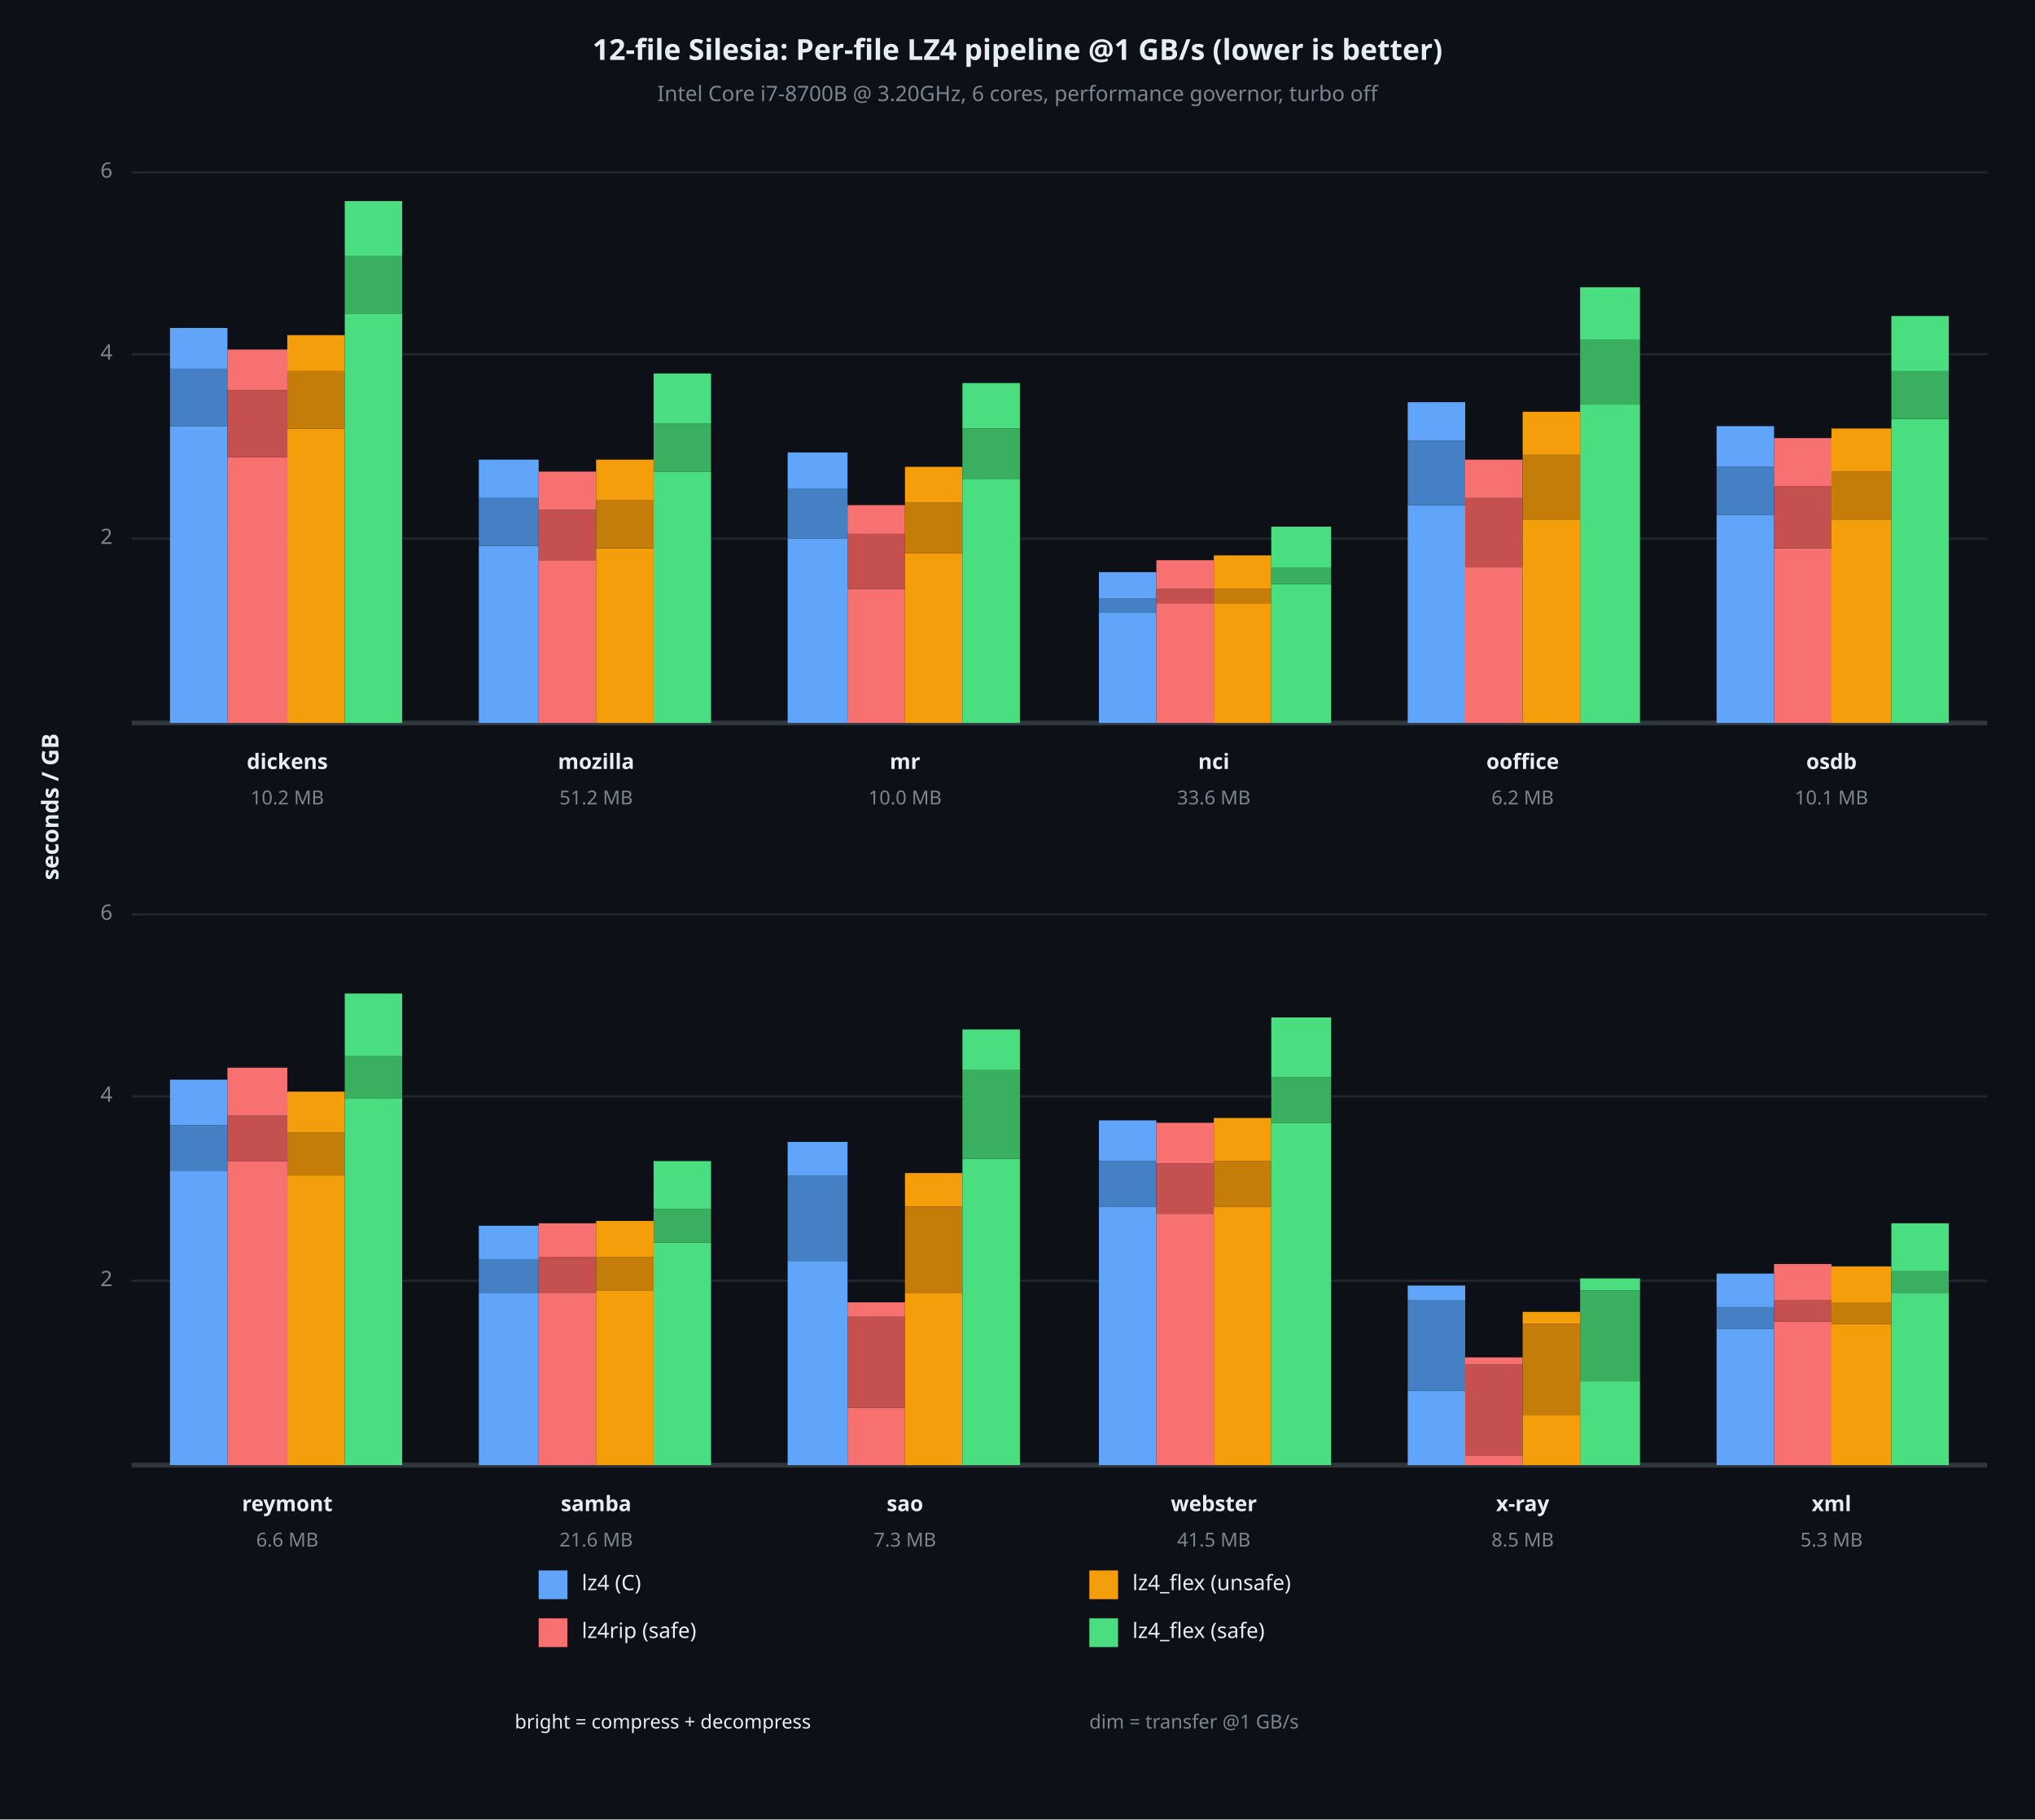
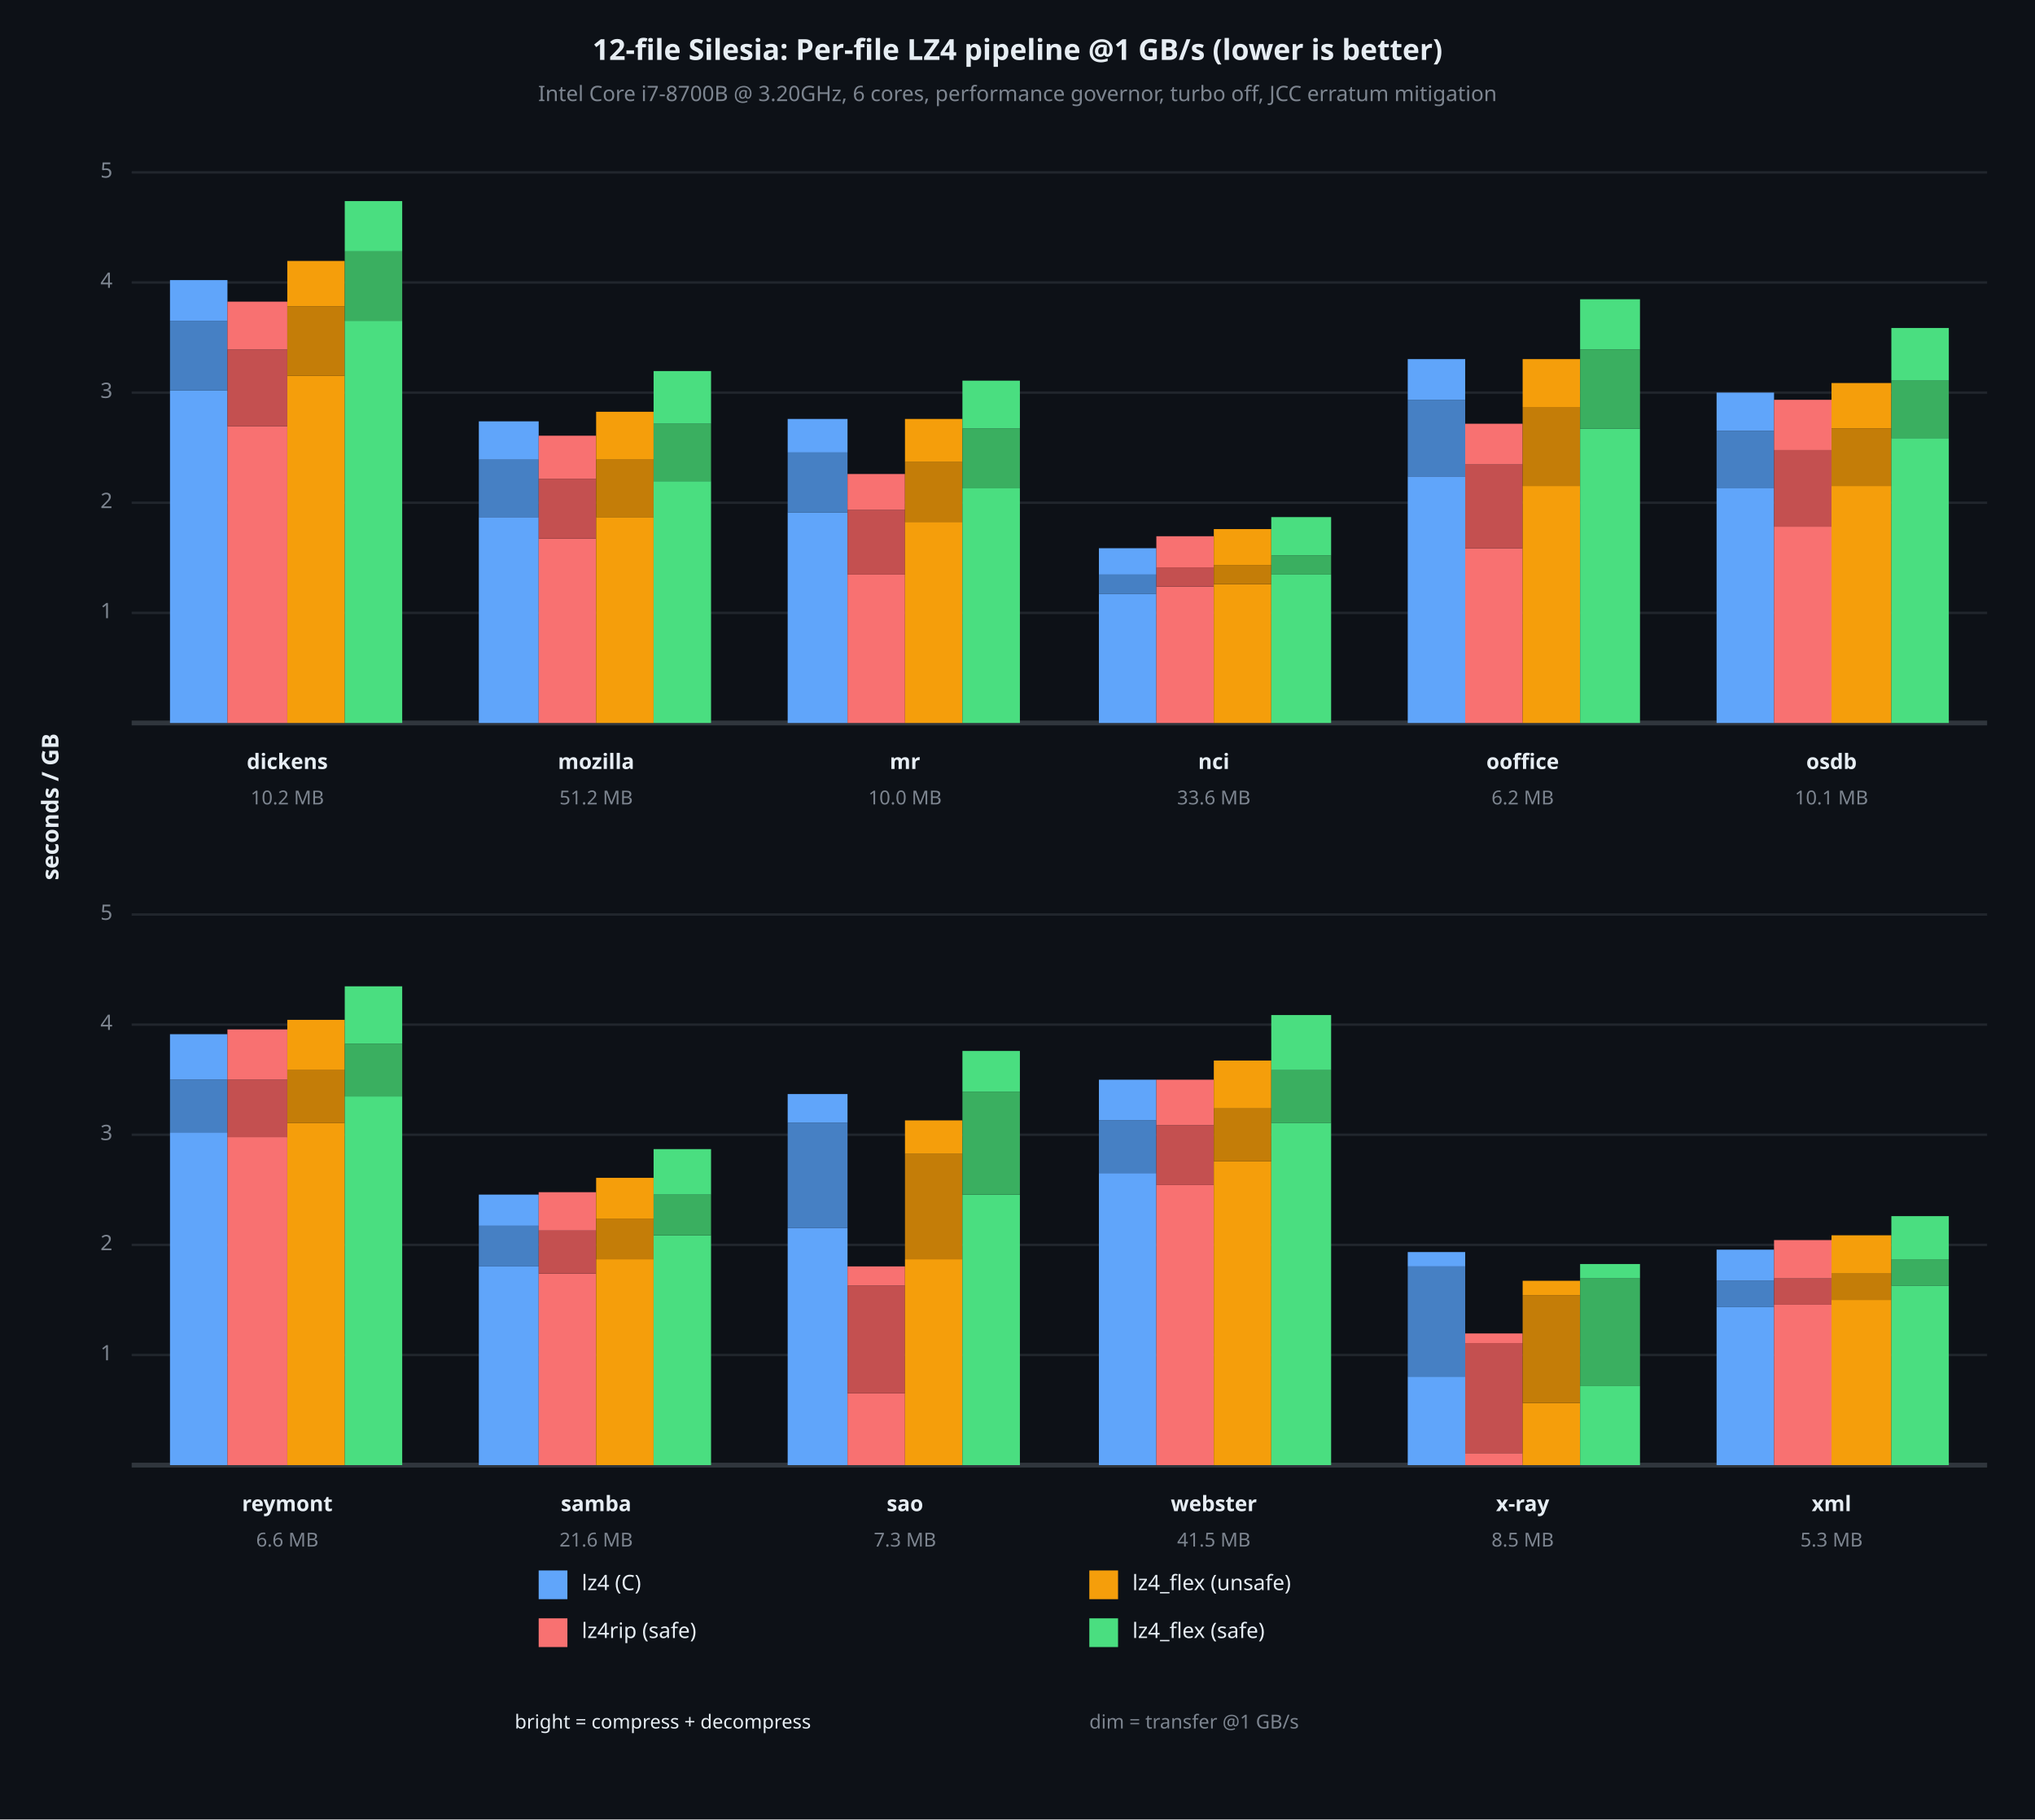
<svg xmlns="http://www.w3.org/2000/svg" viewBox="0 0 850 760" font-family="system-ui, -apple-system, sans-serif">
  <rect x="0" y="0" width="850" height="760" opacity="1" fill="#0D1117" stroke="none" />
  <text x="425" y="22" dy="0.5ex" text-anchor="middle" font-family="sans-serif" font-size="12.097" opacity="1" fill="#E6EDF3" font-weight="bold">
12-file Silesia: Per-file LZ4 pipeline @1 GB/s (lower is better)
</text>
  <text x="425" y="40" dy="0.5ex" text-anchor="middle" font-family="sans-serif" font-size="8.871" opacity="1" fill="#7D8590">
- Intel Core i7-8700B @ 3.20GHz, 6 cores, performance governor, turbo off
+ Intel Core i7-8700B @ 3.20GHz, 6 cores, performance governor, turbo off, JCC erratum mitigation
</text>
  <text x="22" y="337" dy="0.5ex" text-anchor="middle" font-family="sans-serif" font-size="9.677" opacity="1" fill="#E6EDF3" font-weight="bold" transform="rotate(270, 22, 337)">
seconds / GB
</text>
-   <polyline fill="none" opacity="1" stroke="#21262D" stroke-width="1" points="55,225 830,225 " />
-   <text x="47" y="225" dy="0.5ex" text-anchor="end" font-family="sans-serif" font-size="8.871" opacity="1" fill="#7D8590">
+   <polyline fill="none" opacity="1" stroke="#21262D" stroke-width="1" points="55,256 830,256 " />
+   <text x="47" y="256" dy="0.5ex" text-anchor="end" font-family="sans-serif" font-size="8.871" opacity="1" fill="#7D8590">
+ 1
+ </text>
+   <polyline fill="none" opacity="1" stroke="#21262D" stroke-width="1" points="55,210 830,210 " />
+   <text x="47" y="210" dy="0.5ex" text-anchor="end" font-family="sans-serif" font-size="8.871" opacity="1" fill="#7D8590">
2
</text>
-   <polyline fill="none" opacity="1" stroke="#21262D" stroke-width="1" points="55,148 830,148 " />
-   <text x="47" y="148" dy="0.5ex" text-anchor="end" font-family="sans-serif" font-size="8.871" opacity="1" fill="#7D8590">
+   <polyline fill="none" opacity="1" stroke="#21262D" stroke-width="1" points="55,164 830,164 " />
+   <text x="47" y="164" dy="0.5ex" text-anchor="end" font-family="sans-serif" font-size="8.871" opacity="1" fill="#7D8590">
+ 3
+ </text>
+   <polyline fill="none" opacity="1" stroke="#21262D" stroke-width="1" points="55,118 830,118 " />
+   <text x="47" y="118" dy="0.5ex" text-anchor="end" font-family="sans-serif" font-size="8.871" opacity="1" fill="#7D8590">
4
</text>
  <polyline fill="none" opacity="1" stroke="#21262D" stroke-width="1" points="55,72 830,72 " />
  <text x="47" y="72" dy="0.5ex" text-anchor="end" font-family="sans-serif" font-size="8.871" opacity="1" fill="#7D8590">
- 6
+ 5
</text>
  <polyline fill="none" opacity="1" stroke="#30363D" stroke-width="2" points="55,302 830,302 " />
-   <rect x="71" y="178" width="24" height="124" opacity="1" fill="#60A5FA" stroke="none" />
-   <rect x="71" y="154" width="24" height="24" opacity="1" fill="#4680C4" stroke="none" />
-   <rect x="71" y="137" width="24" height="17" opacity="1" fill="#60A5FA" stroke="none" />
-   <rect x="95" y="191" width="25" height="111" opacity="1" fill="#F87171" stroke="none" />
-   <rect x="95" y="163" width="25" height="28" opacity="1" fill="#C45050" stroke="none" />
-   <rect x="95" y="146" width="25" height="17" opacity="1" fill="#F87171" stroke="none" />
-   <rect x="120" y="179" width="24" height="123" opacity="1" fill="#F59E0B" stroke="none" />
-   <rect x="120" y="155" width="24" height="24" opacity="1" fill="#C47D08" stroke="none" />
-   <rect x="120" y="140" width="24" height="15" opacity="1" fill="#F59E0B" stroke="none" />
-   <rect x="144" y="131" width="24" height="171" opacity="1" fill="#4ADE80" stroke="none" />
-   <rect x="144" y="107" width="24" height="24" opacity="1" fill="#3AAF60" stroke="none" />
-   <rect x="144" y="84" width="24" height="23" opacity="1" fill="#4ADE80" stroke="none" />
+   <rect x="71" y="163" width="24" height="139" opacity="1" fill="#60A5FA" stroke="none" />
+   <rect x="71" y="134" width="24" height="29" opacity="1" fill="#4680C4" stroke="none" />
+   <rect x="71" y="117" width="24" height="17" opacity="1" fill="#60A5FA" stroke="none" />
+   <rect x="95" y="178" width="25" height="124" opacity="1" fill="#F87171" stroke="none" />
+   <rect x="95" y="146" width="25" height="32" opacity="1" fill="#C45050" stroke="none" />
+   <rect x="95" y="126" width="25" height="20" opacity="1" fill="#F87171" stroke="none" />
+   <rect x="120" y="157" width="24" height="145" opacity="1" fill="#F59E0B" stroke="none" />
+   <rect x="120" y="128" width="24" height="29" opacity="1" fill="#C47D08" stroke="none" />
+   <rect x="120" y="109" width="24" height="19" opacity="1" fill="#F59E0B" stroke="none" />
+   <rect x="144" y="134" width="24" height="168" opacity="1" fill="#4ADE80" stroke="none" />
+   <rect x="144" y="105" width="24" height="29" opacity="1" fill="#3AAF60" stroke="none" />
+   <rect x="144" y="84" width="24" height="21" opacity="1" fill="#4ADE80" stroke="none" />
  <text x="120" y="319" dy="0.5ex" text-anchor="middle" font-family="sans-serif" font-size="8.871" opacity="1" fill="#E6EDF3" font-weight="bold">
dickens
</text>
  <text x="120" y="334" dy="0.5ex" text-anchor="middle" font-family="sans-serif" font-size="8.065" opacity="1" fill="#7D8590">
10.2 MB
</text>
-   <rect x="200" y="228" width="25" height="74" opacity="1" fill="#60A5FA" stroke="none" />
-   <rect x="200" y="208" width="25" height="20" opacity="1" fill="#4680C4" stroke="none" />
-   <rect x="200" y="192" width="25" height="16" opacity="1" fill="#60A5FA" stroke="none" />
-   <rect x="225" y="234" width="24" height="68" opacity="1" fill="#F87171" stroke="none" />
-   <rect x="225" y="213" width="24" height="21" opacity="1" fill="#C45050" stroke="none" />
-   <rect x="225" y="197" width="24" height="16" opacity="1" fill="#F87171" stroke="none" />
-   <rect x="249" y="229" width="24" height="73" opacity="1" fill="#F59E0B" stroke="none" />
-   <rect x="249" y="209" width="24" height="20" opacity="1" fill="#C47D08" stroke="none" />
-   <rect x="249" y="192" width="24" height="17" opacity="1" fill="#F59E0B" stroke="none" />
-   <rect x="273" y="197" width="24" height="105" opacity="1" fill="#4ADE80" stroke="none" />
-   <rect x="273" y="177" width="24" height="20" opacity="1" fill="#3AAF60" stroke="none" />
-   <rect x="273" y="156" width="24" height="21" opacity="1" fill="#4ADE80" stroke="none" />
+   <rect x="200" y="216" width="25" height="86" opacity="1" fill="#60A5FA" stroke="none" />
+   <rect x="200" y="192" width="25" height="24" opacity="1" fill="#4680C4" stroke="none" />
+   <rect x="200" y="176" width="25" height="16" opacity="1" fill="#60A5FA" stroke="none" />
+   <rect x="225" y="225" width="24" height="77" opacity="1" fill="#F87171" stroke="none" />
+   <rect x="225" y="200" width="24" height="25" opacity="1" fill="#C45050" stroke="none" />
+   <rect x="225" y="182" width="24" height="18" opacity="1" fill="#F87171" stroke="none" />
+   <rect x="249" y="216" width="24" height="86" opacity="1" fill="#F59E0B" stroke="none" />
+   <rect x="249" y="192" width="24" height="24" opacity="1" fill="#C47D08" stroke="none" />
+   <rect x="249" y="172" width="24" height="20" opacity="1" fill="#F59E0B" stroke="none" />
+   <rect x="273" y="201" width="24" height="101" opacity="1" fill="#4ADE80" stroke="none" />
+   <rect x="273" y="177" width="24" height="24" opacity="1" fill="#3AAF60" stroke="none" />
+   <rect x="273" y="155" width="24" height="22" opacity="1" fill="#4ADE80" stroke="none" />
  <text x="249" y="319" dy="0.5ex" text-anchor="middle" font-family="sans-serif" font-size="8.871" opacity="1" fill="#E6EDF3" font-weight="bold">
mozilla
</text>
  <text x="249" y="334" dy="0.5ex" text-anchor="middle" font-family="sans-serif" font-size="8.065" opacity="1" fill="#7D8590">
51.2 MB
</text>
-   <rect x="329" y="225" width="25" height="77" opacity="1" fill="#60A5FA" stroke="none" />
-   <rect x="329" y="204" width="25" height="21" opacity="1" fill="#4680C4" stroke="none" />
-   <rect x="329" y="189" width="25" height="15" opacity="1" fill="#60A5FA" stroke="none" />
-   <rect x="354" y="246" width="24" height="56" opacity="1" fill="#F87171" stroke="none" />
-   <rect x="354" y="223" width="24" height="23" opacity="1" fill="#C45050" stroke="none" />
-   <rect x="354" y="211" width="24" height="12" opacity="1" fill="#F87171" stroke="none" />
-   <rect x="378" y="231" width="24" height="71" opacity="1" fill="#F59E0B" stroke="none" />
-   <rect x="378" y="210" width="24" height="21" opacity="1" fill="#C47D08" stroke="none" />
-   <rect x="378" y="195" width="24" height="15" opacity="1" fill="#F59E0B" stroke="none" />
-   <rect x="402" y="200" width="24" height="102" opacity="1" fill="#4ADE80" stroke="none" />
-   <rect x="402" y="179" width="24" height="21" opacity="1" fill="#3AAF60" stroke="none" />
-   <rect x="402" y="160" width="24" height="19" opacity="1" fill="#4ADE80" stroke="none" />
+   <rect x="329" y="214" width="25" height="88" opacity="1" fill="#60A5FA" stroke="none" />
+   <rect x="329" y="189" width="25" height="25" opacity="1" fill="#4680C4" stroke="none" />
+   <rect x="329" y="175" width="25" height="14" opacity="1" fill="#60A5FA" stroke="none" />
+   <rect x="354" y="240" width="24" height="62" opacity="1" fill="#F87171" stroke="none" />
+   <rect x="354" y="213" width="24" height="27" opacity="1" fill="#C45050" stroke="none" />
+   <rect x="354" y="198" width="24" height="15" opacity="1" fill="#F87171" stroke="none" />
+   <rect x="378" y="218" width="24" height="84" opacity="1" fill="#F59E0B" stroke="none" />
+   <rect x="378" y="193" width="24" height="25" opacity="1" fill="#C47D08" stroke="none" />
+   <rect x="378" y="175" width="24" height="18" opacity="1" fill="#F59E0B" stroke="none" />
+   <rect x="402" y="204" width="24" height="98" opacity="1" fill="#4ADE80" stroke="none" />
+   <rect x="402" y="179" width="24" height="25" opacity="1" fill="#3AAF60" stroke="none" />
+   <rect x="402" y="159" width="24" height="20" opacity="1" fill="#4ADE80" stroke="none" />
  <text x="378" y="319" dy="0.5ex" text-anchor="middle" font-family="sans-serif" font-size="8.871" opacity="1" fill="#E6EDF3" font-weight="bold">
mr
</text>
  <text x="378" y="334" dy="0.5ex" text-anchor="middle" font-family="sans-serif" font-size="8.065" opacity="1" fill="#7D8590">
10.0 MB
</text>
-   <rect x="459" y="256" width="24" height="46" opacity="1" fill="#60A5FA" stroke="none" />
-   <rect x="459" y="250" width="24" height="6" opacity="1" fill="#4680C4" stroke="none" />
-   <rect x="459" y="239" width="24" height="11" opacity="1" fill="#60A5FA" stroke="none" />
-   <rect x="483" y="252" width="24" height="50" opacity="1" fill="#F87171" stroke="none" />
-   <rect x="483" y="246" width="24" height="6" opacity="1" fill="#C45050" stroke="none" />
-   <rect x="483" y="234" width="24" height="12" opacity="1" fill="#F87171" stroke="none" />
-   <rect x="507" y="252" width="24" height="50" opacity="1" fill="#F59E0B" stroke="none" />
-   <rect x="507" y="246" width="24" height="6" opacity="1" fill="#C47D08" stroke="none" />
-   <rect x="507" y="232" width="24" height="14" opacity="1" fill="#F59E0B" stroke="none" />
-   <rect x="531" y="244" width="25" height="58" opacity="1" fill="#4ADE80" stroke="none" />
-   <rect x="531" y="237" width="25" height="7" opacity="1" fill="#3AAF60" stroke="none" />
-   <rect x="531" y="220" width="25" height="17" opacity="1" fill="#4ADE80" stroke="none" />
+   <rect x="459" y="248" width="24" height="54" opacity="1" fill="#60A5FA" stroke="none" />
+   <rect x="459" y="240" width="24" height="8" opacity="1" fill="#4680C4" stroke="none" />
+   <rect x="459" y="229" width="24" height="11" opacity="1" fill="#60A5FA" stroke="none" />
+   <rect x="483" y="245" width="24" height="57" opacity="1" fill="#F87171" stroke="none" />
+   <rect x="483" y="237" width="24" height="8" opacity="1" fill="#C45050" stroke="none" />
+   <rect x="483" y="224" width="24" height="13" opacity="1" fill="#F87171" stroke="none" />
+   <rect x="507" y="244" width="24" height="58" opacity="1" fill="#F59E0B" stroke="none" />
+   <rect x="507" y="236" width="24" height="8" opacity="1" fill="#C47D08" stroke="none" />
+   <rect x="507" y="221" width="24" height="15" opacity="1" fill="#F59E0B" stroke="none" />
+   <rect x="531" y="240" width="25" height="62" opacity="1" fill="#4ADE80" stroke="none" />
+   <rect x="531" y="232" width="25" height="8" opacity="1" fill="#3AAF60" stroke="none" />
+   <rect x="531" y="216" width="25" height="16" opacity="1" fill="#4ADE80" stroke="none" />
  <text x="507" y="319" dy="0.5ex" text-anchor="middle" font-family="sans-serif" font-size="8.871" opacity="1" fill="#E6EDF3" font-weight="bold">
nci
</text>
  <text x="507" y="334" dy="0.5ex" text-anchor="middle" font-family="sans-serif" font-size="8.065" opacity="1" fill="#7D8590">
33.6 MB
</text>
-   <rect x="588" y="211" width="24" height="91" opacity="1" fill="#60A5FA" stroke="none" />
-   <rect x="588" y="184" width="24" height="27" opacity="1" fill="#4680C4" stroke="none" />
-   <rect x="588" y="168" width="24" height="16" opacity="1" fill="#60A5FA" stroke="none" />
-   <rect x="612" y="237" width="24" height="65" opacity="1" fill="#F87171" stroke="none" />
-   <rect x="612" y="208" width="24" height="29" opacity="1" fill="#C45050" stroke="none" />
-   <rect x="612" y="192" width="24" height="16" opacity="1" fill="#F87171" stroke="none" />
-   <rect x="636" y="217" width="24" height="85" opacity="1" fill="#F59E0B" stroke="none" />
-   <rect x="636" y="190" width="24" height="27" opacity="1" fill="#C47D08" stroke="none" />
-   <rect x="636" y="172" width="24" height="18" opacity="1" fill="#F59E0B" stroke="none" />
-   <rect x="660" y="169" width="25" height="133" opacity="1" fill="#4ADE80" stroke="none" />
-   <rect x="660" y="142" width="25" height="27" opacity="1" fill="#3AAF60" stroke="none" />
-   <rect x="660" y="120" width="25" height="22" opacity="1" fill="#4ADE80" stroke="none" />
+   <rect x="588" y="199" width="24" height="103" opacity="1" fill="#60A5FA" stroke="none" />
+   <rect x="588" y="167" width="24" height="32" opacity="1" fill="#4680C4" stroke="none" />
+   <rect x="588" y="150" width="24" height="17" opacity="1" fill="#60A5FA" stroke="none" />
+   <rect x="612" y="229" width="24" height="73" opacity="1" fill="#F87171" stroke="none" />
+   <rect x="612" y="194" width="24" height="35" opacity="1" fill="#C45050" stroke="none" />
+   <rect x="612" y="177" width="24" height="17" opacity="1" fill="#F87171" stroke="none" />
+   <rect x="636" y="203" width="24" height="99" opacity="1" fill="#F59E0B" stroke="none" />
+   <rect x="636" y="170" width="24" height="33" opacity="1" fill="#C47D08" stroke="none" />
+   <rect x="636" y="150" width="24" height="20" opacity="1" fill="#F59E0B" stroke="none" />
+   <rect x="660" y="179" width="25" height="123" opacity="1" fill="#4ADE80" stroke="none" />
+   <rect x="660" y="146" width="25" height="33" opacity="1" fill="#3AAF60" stroke="none" />
+   <rect x="660" y="125" width="25" height="21" opacity="1" fill="#4ADE80" stroke="none" />
  <text x="636" y="319" dy="0.5ex" text-anchor="middle" font-family="sans-serif" font-size="8.871" opacity="1" fill="#E6EDF3" font-weight="bold">
ooffice
</text>
  <text x="636" y="334" dy="0.5ex" text-anchor="middle" font-family="sans-serif" font-size="8.065" opacity="1" fill="#7D8590">
6.2 MB
</text>
-   <rect x="717" y="215" width="24" height="87" opacity="1" fill="#60A5FA" stroke="none" />
-   <rect x="717" y="195" width="24" height="20" opacity="1" fill="#4680C4" stroke="none" />
-   <rect x="717" y="178" width="24" height="17" opacity="1" fill="#60A5FA" stroke="none" />
-   <rect x="741" y="229" width="24" height="73" opacity="1" fill="#F87171" stroke="none" />
-   <rect x="741" y="203" width="24" height="26" opacity="1" fill="#C45050" stroke="none" />
-   <rect x="741" y="183" width="24" height="20" opacity="1" fill="#F87171" stroke="none" />
-   <rect x="765" y="217" width="25" height="85" opacity="1" fill="#F59E0B" stroke="none" />
-   <rect x="765" y="197" width="25" height="20" opacity="1" fill="#C47D08" stroke="none" />
-   <rect x="765" y="179" width="25" height="18" opacity="1" fill="#F59E0B" stroke="none" />
-   <rect x="790" y="175" width="24" height="127" opacity="1" fill="#4ADE80" stroke="none" />
-   <rect x="790" y="155" width="24" height="20" opacity="1" fill="#3AAF60" stroke="none" />
-   <rect x="790" y="132" width="24" height="23" opacity="1" fill="#4ADE80" stroke="none" />
+   <rect x="717" y="204" width="24" height="98" opacity="1" fill="#60A5FA" stroke="none" />
+   <rect x="717" y="180" width="24" height="24" opacity="1" fill="#4680C4" stroke="none" />
+   <rect x="717" y="164" width="24" height="16" opacity="1" fill="#60A5FA" stroke="none" />
+   <rect x="741" y="220" width="24" height="82" opacity="1" fill="#F87171" stroke="none" />
+   <rect x="741" y="188" width="24" height="32" opacity="1" fill="#C45050" stroke="none" />
+   <rect x="741" y="167" width="24" height="21" opacity="1" fill="#F87171" stroke="none" />
+   <rect x="765" y="203" width="25" height="99" opacity="1" fill="#F59E0B" stroke="none" />
+   <rect x="765" y="179" width="25" height="24" opacity="1" fill="#C47D08" stroke="none" />
+   <rect x="765" y="160" width="25" height="19" opacity="1" fill="#F59E0B" stroke="none" />
+   <rect x="790" y="183" width="24" height="119" opacity="1" fill="#4ADE80" stroke="none" />
+   <rect x="790" y="159" width="24" height="24" opacity="1" fill="#3AAF60" stroke="none" />
+   <rect x="790" y="137" width="24" height="22" opacity="1" fill="#4ADE80" stroke="none" />
  <text x="765" y="319" dy="0.5ex" text-anchor="middle" font-family="sans-serif" font-size="8.871" opacity="1" fill="#E6EDF3" font-weight="bold">
osdb
</text>
  <text x="765" y="334" dy="0.5ex" text-anchor="middle" font-family="sans-serif" font-size="8.065" opacity="1" fill="#7D8590">
10.1 MB
</text>
-   <polyline fill="none" opacity="1" stroke="#21262D" stroke-width="1" points="55,535 830,535 " />
-   <text x="47" y="535" dy="0.5ex" text-anchor="end" font-family="sans-serif" font-size="8.871" opacity="1" fill="#7D8590">
+   <polyline fill="none" opacity="1" stroke="#21262D" stroke-width="1" points="55,566 830,566 " />
+   <text x="47" y="566" dy="0.5ex" text-anchor="end" font-family="sans-serif" font-size="8.871" opacity="1" fill="#7D8590">
+ 1
+ </text>
+   <polyline fill="none" opacity="1" stroke="#21262D" stroke-width="1" points="55,520 830,520 " />
+   <text x="47" y="520" dy="0.5ex" text-anchor="end" font-family="sans-serif" font-size="8.871" opacity="1" fill="#7D8590">
2
</text>
-   <polyline fill="none" opacity="1" stroke="#21262D" stroke-width="1" points="55,458 830,458 " />
-   <text x="47" y="458" dy="0.5ex" text-anchor="end" font-family="sans-serif" font-size="8.871" opacity="1" fill="#7D8590">
+   <polyline fill="none" opacity="1" stroke="#21262D" stroke-width="1" points="55,474 830,474 " />
+   <text x="47" y="474" dy="0.5ex" text-anchor="end" font-family="sans-serif" font-size="8.871" opacity="1" fill="#7D8590">
+ 3
+ </text>
+   <polyline fill="none" opacity="1" stroke="#21262D" stroke-width="1" points="55,428 830,428 " />
+   <text x="47" y="428" dy="0.5ex" text-anchor="end" font-family="sans-serif" font-size="8.871" opacity="1" fill="#7D8590">
4
</text>
  <polyline fill="none" opacity="1" stroke="#21262D" stroke-width="1" points="55,382 830,382 " />
  <text x="47" y="382" dy="0.5ex" text-anchor="end" font-family="sans-serif" font-size="8.871" opacity="1" fill="#7D8590">
- 6
+ 5
</text>
  <polyline fill="none" opacity="1" stroke="#30363D" stroke-width="2" points="55,612 830,612 " />
-   <rect x="71" y="489" width="24" height="123" opacity="1" fill="#60A5FA" stroke="none" />
-   <rect x="71" y="470" width="24" height="19" opacity="1" fill="#4680C4" stroke="none" />
-   <rect x="71" y="451" width="24" height="19" opacity="1" fill="#60A5FA" stroke="none" />
-   <rect x="95" y="485" width="25" height="127" opacity="1" fill="#F87171" stroke="none" />
-   <rect x="95" y="466" width="25" height="19" opacity="1" fill="#C45050" stroke="none" />
-   <rect x="95" y="446" width="25" height="20" opacity="1" fill="#F87171" stroke="none" />
-   <rect x="120" y="491" width="24" height="121" opacity="1" fill="#F59E0B" stroke="none" />
-   <rect x="120" y="473" width="24" height="18" opacity="1" fill="#C47D08" stroke="none" />
-   <rect x="120" y="456" width="24" height="17" opacity="1" fill="#F59E0B" stroke="none" />
-   <rect x="144" y="459" width="24" height="153" opacity="1" fill="#4ADE80" stroke="none" />
-   <rect x="144" y="441" width="24" height="18" opacity="1" fill="#3AAF60" stroke="none" />
-   <rect x="144" y="415" width="24" height="26" opacity="1" fill="#4ADE80" stroke="none" />
+   <rect x="71" y="473" width="24" height="139" opacity="1" fill="#60A5FA" stroke="none" />
+   <rect x="71" y="451" width="24" height="22" opacity="1" fill="#4680C4" stroke="none" />
+   <rect x="71" y="432" width="24" height="19" opacity="1" fill="#60A5FA" stroke="none" />
+   <rect x="95" y="475" width="25" height="137" opacity="1" fill="#F87171" stroke="none" />
+   <rect x="95" y="451" width="25" height="24" opacity="1" fill="#C45050" stroke="none" />
+   <rect x="95" y="430" width="25" height="21" opacity="1" fill="#F87171" stroke="none" />
+   <rect x="120" y="469" width="24" height="143" opacity="1" fill="#F59E0B" stroke="none" />
+   <rect x="120" y="447" width="24" height="22" opacity="1" fill="#C47D08" stroke="none" />
+   <rect x="120" y="426" width="24" height="21" opacity="1" fill="#F59E0B" stroke="none" />
+   <rect x="144" y="458" width="24" height="154" opacity="1" fill="#4ADE80" stroke="none" />
+   <rect x="144" y="436" width="24" height="22" opacity="1" fill="#3AAF60" stroke="none" />
+   <rect x="144" y="412" width="24" height="24" opacity="1" fill="#4ADE80" stroke="none" />
  <text x="120" y="629" dy="0.5ex" text-anchor="middle" font-family="sans-serif" font-size="8.871" opacity="1" fill="#E6EDF3" font-weight="bold">
reymont
</text>
  <text x="120" y="644" dy="0.5ex" text-anchor="middle" font-family="sans-serif" font-size="8.065" opacity="1" fill="#7D8590">
6.6 MB
</text>
-   <rect x="200" y="540" width="25" height="72" opacity="1" fill="#60A5FA" stroke="none" />
-   <rect x="200" y="526" width="25" height="14" opacity="1" fill="#4680C4" stroke="none" />
-   <rect x="200" y="512" width="25" height="14" opacity="1" fill="#60A5FA" stroke="none" />
-   <rect x="225" y="540" width="24" height="72" opacity="1" fill="#F87171" stroke="none" />
-   <rect x="225" y="525" width="24" height="15" opacity="1" fill="#C45050" stroke="none" />
-   <rect x="225" y="511" width="24" height="14" opacity="1" fill="#F87171" stroke="none" />
-   <rect x="249" y="539" width="24" height="73" opacity="1" fill="#F59E0B" stroke="none" />
-   <rect x="249" y="525" width="24" height="14" opacity="1" fill="#C47D08" stroke="none" />
-   <rect x="249" y="510" width="24" height="15" opacity="1" fill="#F59E0B" stroke="none" />
-   <rect x="273" y="519" width="24" height="93" opacity="1" fill="#4ADE80" stroke="none" />
-   <rect x="273" y="505" width="24" height="14" opacity="1" fill="#3AAF60" stroke="none" />
-   <rect x="273" y="485" width="24" height="20" opacity="1" fill="#4ADE80" stroke="none" />
+   <rect x="200" y="529" width="25" height="83" opacity="1" fill="#60A5FA" stroke="none" />
+   <rect x="200" y="512" width="25" height="17" opacity="1" fill="#4680C4" stroke="none" />
+   <rect x="200" y="499" width="25" height="13" opacity="1" fill="#60A5FA" stroke="none" />
+   <rect x="225" y="532" width="24" height="80" opacity="1" fill="#F87171" stroke="none" />
+   <rect x="225" y="514" width="24" height="18" opacity="1" fill="#C45050" stroke="none" />
+   <rect x="225" y="498" width="24" height="16" opacity="1" fill="#F87171" stroke="none" />
+   <rect x="249" y="526" width="24" height="86" opacity="1" fill="#F59E0B" stroke="none" />
+   <rect x="249" y="509" width="24" height="17" opacity="1" fill="#C47D08" stroke="none" />
+   <rect x="249" y="492" width="24" height="17" opacity="1" fill="#F59E0B" stroke="none" />
+   <rect x="273" y="516" width="24" height="96" opacity="1" fill="#4ADE80" stroke="none" />
+   <rect x="273" y="499" width="24" height="17" opacity="1" fill="#3AAF60" stroke="none" />
+   <rect x="273" y="480" width="24" height="19" opacity="1" fill="#4ADE80" stroke="none" />
  <text x="249" y="629" dy="0.5ex" text-anchor="middle" font-family="sans-serif" font-size="8.871" opacity="1" fill="#E6EDF3" font-weight="bold">
samba
</text>
  <text x="249" y="644" dy="0.5ex" text-anchor="middle" font-family="sans-serif" font-size="8.065" opacity="1" fill="#7D8590">
21.6 MB
</text>
-   <rect x="329" y="527" width="25" height="85" opacity="1" fill="#60A5FA" stroke="none" />
-   <rect x="329" y="491" width="25" height="36" opacity="1" fill="#4680C4" stroke="none" />
-   <rect x="329" y="477" width="25" height="14" opacity="1" fill="#60A5FA" stroke="none" />
-   <rect x="354" y="588" width="24" height="24" opacity="1" fill="#F87171" stroke="none" />
-   <rect x="354" y="550" width="24" height="38" opacity="1" fill="#C45050" stroke="none" />
-   <rect x="354" y="544" width="24" height="6" opacity="1" fill="#F87171" stroke="none" />
-   <rect x="378" y="540" width="24" height="72" opacity="1" fill="#F59E0B" stroke="none" />
-   <rect x="378" y="504" width="24" height="36" opacity="1" fill="#C47D08" stroke="none" />
-   <rect x="378" y="490" width="24" height="14" opacity="1" fill="#F59E0B" stroke="none" />
-   <rect x="402" y="484" width="24" height="128" opacity="1" fill="#4ADE80" stroke="none" />
-   <rect x="402" y="447" width="24" height="37" opacity="1" fill="#3AAF60" stroke="none" />
-   <rect x="402" y="430" width="24" height="17" opacity="1" fill="#4ADE80" stroke="none" />
+   <rect x="329" y="513" width="25" height="99" opacity="1" fill="#60A5FA" stroke="none" />
+   <rect x="329" y="469" width="25" height="44" opacity="1" fill="#4680C4" stroke="none" />
+   <rect x="329" y="457" width="25" height="12" opacity="1" fill="#60A5FA" stroke="none" />
+   <rect x="354" y="582" width="24" height="30" opacity="1" fill="#F87171" stroke="none" />
+   <rect x="354" y="537" width="24" height="45" opacity="1" fill="#C45050" stroke="none" />
+   <rect x="354" y="529" width="24" height="8" opacity="1" fill="#F87171" stroke="none" />
+   <rect x="378" y="526" width="24" height="86" opacity="1" fill="#F59E0B" stroke="none" />
+   <rect x="378" y="482" width="24" height="44" opacity="1" fill="#C47D08" stroke="none" />
+   <rect x="378" y="468" width="24" height="14" opacity="1" fill="#F59E0B" stroke="none" />
+   <rect x="402" y="499" width="24" height="113" opacity="1" fill="#4ADE80" stroke="none" />
+   <rect x="402" y="456" width="24" height="43" opacity="1" fill="#3AAF60" stroke="none" />
+   <rect x="402" y="439" width="24" height="17" opacity="1" fill="#4ADE80" stroke="none" />
  <text x="378" y="629" dy="0.5ex" text-anchor="middle" font-family="sans-serif" font-size="8.871" opacity="1" fill="#E6EDF3" font-weight="bold">
sao
</text>
  <text x="378" y="644" dy="0.5ex" text-anchor="middle" font-family="sans-serif" font-size="8.065" opacity="1" fill="#7D8590">
7.3 MB
</text>
-   <rect x="459" y="504" width="24" height="108" opacity="1" fill="#60A5FA" stroke="none" />
-   <rect x="459" y="485" width="24" height="19" opacity="1" fill="#4680C4" stroke="none" />
-   <rect x="459" y="468" width="24" height="17" opacity="1" fill="#60A5FA" stroke="none" />
-   <rect x="483" y="507" width="24" height="105" opacity="1" fill="#F87171" stroke="none" />
-   <rect x="483" y="486" width="24" height="21" opacity="1" fill="#C45050" stroke="none" />
-   <rect x="483" y="469" width="24" height="17" opacity="1" fill="#F87171" stroke="none" />
-   <rect x="507" y="504" width="24" height="108" opacity="1" fill="#F59E0B" stroke="none" />
-   <rect x="507" y="485" width="24" height="19" opacity="1" fill="#C47D08" stroke="none" />
-   <rect x="507" y="467" width="24" height="18" opacity="1" fill="#F59E0B" stroke="none" />
+   <rect x="459" y="490" width="24" height="122" opacity="1" fill="#60A5FA" stroke="none" />
+   <rect x="459" y="468" width="24" height="22" opacity="1" fill="#4680C4" stroke="none" />
+   <rect x="459" y="451" width="24" height="17" opacity="1" fill="#60A5FA" stroke="none" />
+   <rect x="483" y="495" width="24" height="117" opacity="1" fill="#F87171" stroke="none" />
+   <rect x="483" y="470" width="24" height="25" opacity="1" fill="#C45050" stroke="none" />
+   <rect x="483" y="451" width="24" height="19" opacity="1" fill="#F87171" stroke="none" />
+   <rect x="507" y="485" width="24" height="127" opacity="1" fill="#F59E0B" stroke="none" />
+   <rect x="507" y="463" width="24" height="22" opacity="1" fill="#C47D08" stroke="none" />
+   <rect x="507" y="443" width="24" height="20" opacity="1" fill="#F59E0B" stroke="none" />
  <rect x="531" y="469" width="25" height="143" opacity="1" fill="#4ADE80" stroke="none" />
-   <rect x="531" y="450" width="25" height="19" opacity="1" fill="#3AAF60" stroke="none" />
-   <rect x="531" y="425" width="25" height="25" opacity="1" fill="#4ADE80" stroke="none" />
+   <rect x="531" y="447" width="25" height="22" opacity="1" fill="#3AAF60" stroke="none" />
+   <rect x="531" y="424" width="25" height="23" opacity="1" fill="#4ADE80" stroke="none" />
  <text x="507" y="629" dy="0.5ex" text-anchor="middle" font-family="sans-serif" font-size="8.871" opacity="1" fill="#E6EDF3" font-weight="bold">
webster
</text>
  <text x="507" y="644" dy="0.5ex" text-anchor="middle" font-family="sans-serif" font-size="8.065" opacity="1" fill="#7D8590">
41.5 MB
</text>
-   <rect x="588" y="581" width="24" height="31" opacity="1" fill="#60A5FA" stroke="none" />
-   <rect x="588" y="543" width="24" height="38" opacity="1" fill="#4680C4" stroke="none" />
-   <rect x="588" y="537" width="24" height="6" opacity="1" fill="#60A5FA" stroke="none" />
-   <rect x="612" y="608" width="24" height="4" opacity="1" fill="#F87171" stroke="none" />
-   <rect x="612" y="570" width="24" height="38" opacity="1" fill="#C45050" stroke="none" />
-   <rect x="612" y="567" width="24" height="3" opacity="1" fill="#F87171" stroke="none" />
-   <rect x="636" y="591" width="24" height="21" opacity="1" fill="#F59E0B" stroke="none" />
-   <rect x="636" y="553" width="24" height="38" opacity="1" fill="#C47D08" stroke="none" />
-   <rect x="636" y="548" width="24" height="5" opacity="1" fill="#F59E0B" stroke="none" />
-   <rect x="660" y="577" width="25" height="35" opacity="1" fill="#4ADE80" stroke="none" />
-   <rect x="660" y="539" width="25" height="38" opacity="1" fill="#3AAF60" stroke="none" />
-   <rect x="660" y="534" width="25" height="5" opacity="1" fill="#4ADE80" stroke="none" />
+   <rect x="588" y="575" width="24" height="37" opacity="1" fill="#60A5FA" stroke="none" />
+   <rect x="588" y="529" width="24" height="46" opacity="1" fill="#4680C4" stroke="none" />
+   <rect x="588" y="523" width="24" height="6" opacity="1" fill="#60A5FA" stroke="none" />
+   <rect x="612" y="607" width="24" height="5" opacity="1" fill="#F87171" stroke="none" />
+   <rect x="612" y="561" width="24" height="46" opacity="1" fill="#C45050" stroke="none" />
+   <rect x="612" y="557" width="24" height="4" opacity="1" fill="#F87171" stroke="none" />
+   <rect x="636" y="586" width="24" height="26" opacity="1" fill="#F59E0B" stroke="none" />
+   <rect x="636" y="541" width="24" height="45" opacity="1" fill="#C47D08" stroke="none" />
+   <rect x="636" y="535" width="24" height="6" opacity="1" fill="#F59E0B" stroke="none" />
+   <rect x="660" y="579" width="25" height="33" opacity="1" fill="#4ADE80" stroke="none" />
+   <rect x="660" y="534" width="25" height="45" opacity="1" fill="#3AAF60" stroke="none" />
+   <rect x="660" y="528" width="25" height="6" opacity="1" fill="#4ADE80" stroke="none" />
  <text x="636" y="629" dy="0.5ex" text-anchor="middle" font-family="sans-serif" font-size="8.871" opacity="1" fill="#E6EDF3" font-weight="bold">
x-ray
</text>
  <text x="636" y="644" dy="0.5ex" text-anchor="middle" font-family="sans-serif" font-size="8.065" opacity="1" fill="#7D8590">
8.5 MB
</text>
-   <rect x="717" y="555" width="24" height="57" opacity="1" fill="#60A5FA" stroke="none" />
-   <rect x="717" y="546" width="24" height="9" opacity="1" fill="#4680C4" stroke="none" />
-   <rect x="717" y="532" width="24" height="14" opacity="1" fill="#60A5FA" stroke="none" />
-   <rect x="741" y="552" width="24" height="60" opacity="1" fill="#F87171" stroke="none" />
-   <rect x="741" y="543" width="24" height="9" opacity="1" fill="#C45050" stroke="none" />
-   <rect x="741" y="528" width="24" height="15" opacity="1" fill="#F87171" stroke="none" />
-   <rect x="765" y="553" width="25" height="59" opacity="1" fill="#F59E0B" stroke="none" />
-   <rect x="765" y="544" width="25" height="9" opacity="1" fill="#C47D08" stroke="none" />
-   <rect x="765" y="529" width="25" height="15" opacity="1" fill="#F59E0B" stroke="none" />
-   <rect x="790" y="540" width="24" height="72" opacity="1" fill="#4ADE80" stroke="none" />
-   <rect x="790" y="531" width="24" height="9" opacity="1" fill="#3AAF60" stroke="none" />
-   <rect x="790" y="511" width="24" height="20" opacity="1" fill="#4ADE80" stroke="none" />
+   <rect x="717" y="546" width="24" height="66" opacity="1" fill="#60A5FA" stroke="none" />
+   <rect x="717" y="535" width="24" height="11" opacity="1" fill="#4680C4" stroke="none" />
+   <rect x="717" y="522" width="24" height="13" opacity="1" fill="#60A5FA" stroke="none" />
+   <rect x="741" y="545" width="24" height="67" opacity="1" fill="#F87171" stroke="none" />
+   <rect x="741" y="534" width="24" height="11" opacity="1" fill="#C45050" stroke="none" />
+   <rect x="741" y="518" width="24" height="16" opacity="1" fill="#F87171" stroke="none" />
+   <rect x="765" y="543" width="25" height="69" opacity="1" fill="#F59E0B" stroke="none" />
+   <rect x="765" y="532" width="25" height="11" opacity="1" fill="#C47D08" stroke="none" />
+   <rect x="765" y="516" width="25" height="16" opacity="1" fill="#F59E0B" stroke="none" />
+   <rect x="790" y="537" width="24" height="75" opacity="1" fill="#4ADE80" stroke="none" />
+   <rect x="790" y="526" width="24" height="11" opacity="1" fill="#3AAF60" stroke="none" />
+   <rect x="790" y="508" width="24" height="18" opacity="1" fill="#4ADE80" stroke="none" />
  <text x="765" y="629" dy="0.5ex" text-anchor="middle" font-family="sans-serif" font-size="8.871" opacity="1" fill="#E6EDF3" font-weight="bold">
xml
</text>
  <text x="765" y="644" dy="0.5ex" text-anchor="middle" font-family="sans-serif" font-size="8.065" opacity="1" fill="#7D8590">
5.3 MB
</text>
  <rect x="225" y="656" width="12" height="12" opacity="1" fill="#60A5FA" stroke="none" />
  <text x="243" y="662" dy="0.5ex" text-anchor="start" font-family="sans-serif" font-size="8.871" opacity="1" fill="#E6EDF3">
lz4 (C)
</text>
  <rect x="225" y="676" width="12" height="12" opacity="1" fill="#F87171" stroke="none" />
  <text x="243" y="682" dy="0.5ex" text-anchor="start" font-family="sans-serif" font-size="8.871" opacity="1" fill="#E6EDF3">
lz4rip (safe)
</text>
  <rect x="455" y="656" width="12" height="12" opacity="1" fill="#F59E0B" stroke="none" />
  <text x="473" y="662" dy="0.5ex" text-anchor="start" font-family="sans-serif" font-size="8.871" opacity="1" fill="#E6EDF3">
lz4_flex (unsafe)
</text>
  <rect x="455" y="676" width="12" height="12" opacity="1" fill="#4ADE80" stroke="none" />
  <text x="473" y="682" dy="0.5ex" text-anchor="start" font-family="sans-serif" font-size="8.871" opacity="1" fill="#E6EDF3">
lz4_flex (safe)
</text>
  <text x="215" y="720" dy="0.5ex" text-anchor="start" font-family="sans-serif" font-size="8.065" opacity="1" fill="#E6EDF3">
bright = compress + decompress
</text>
  <text x="455" y="720" dy="0.5ex" text-anchor="start" font-family="sans-serif" font-size="8.065" opacity="1" fill="#7D8590">
dim = transfer @1 GB/s
</text>
</svg>
